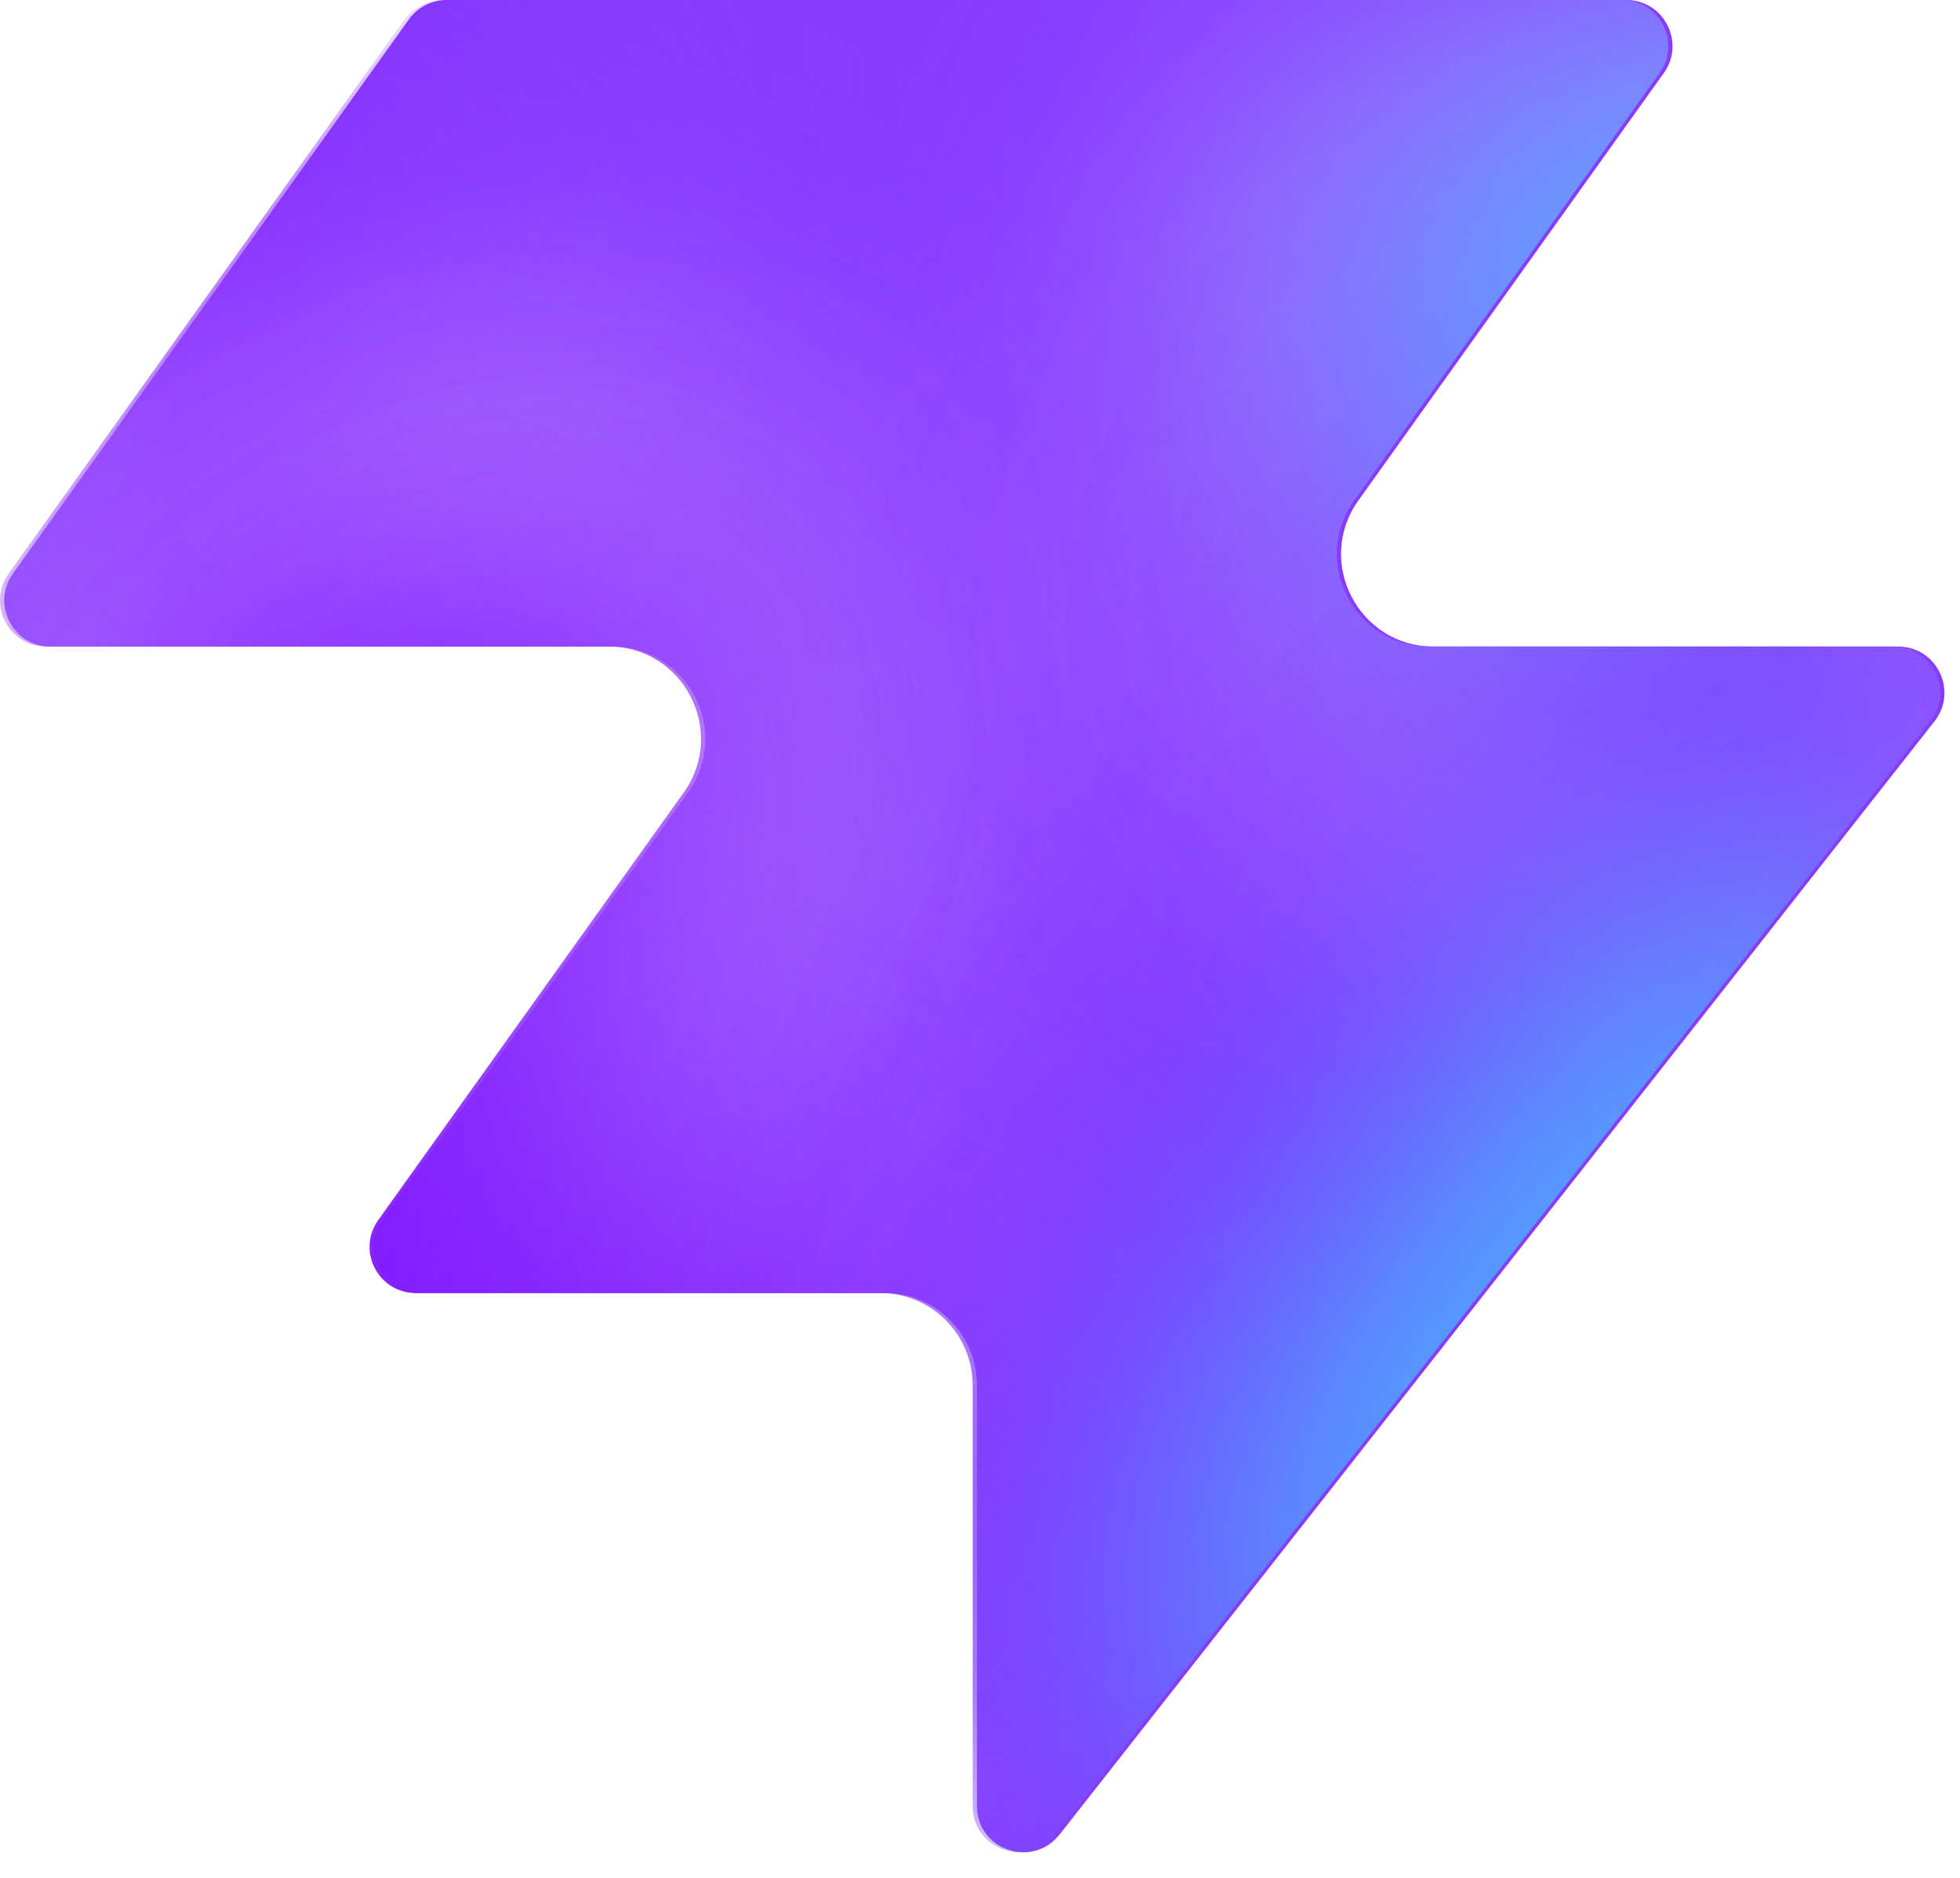
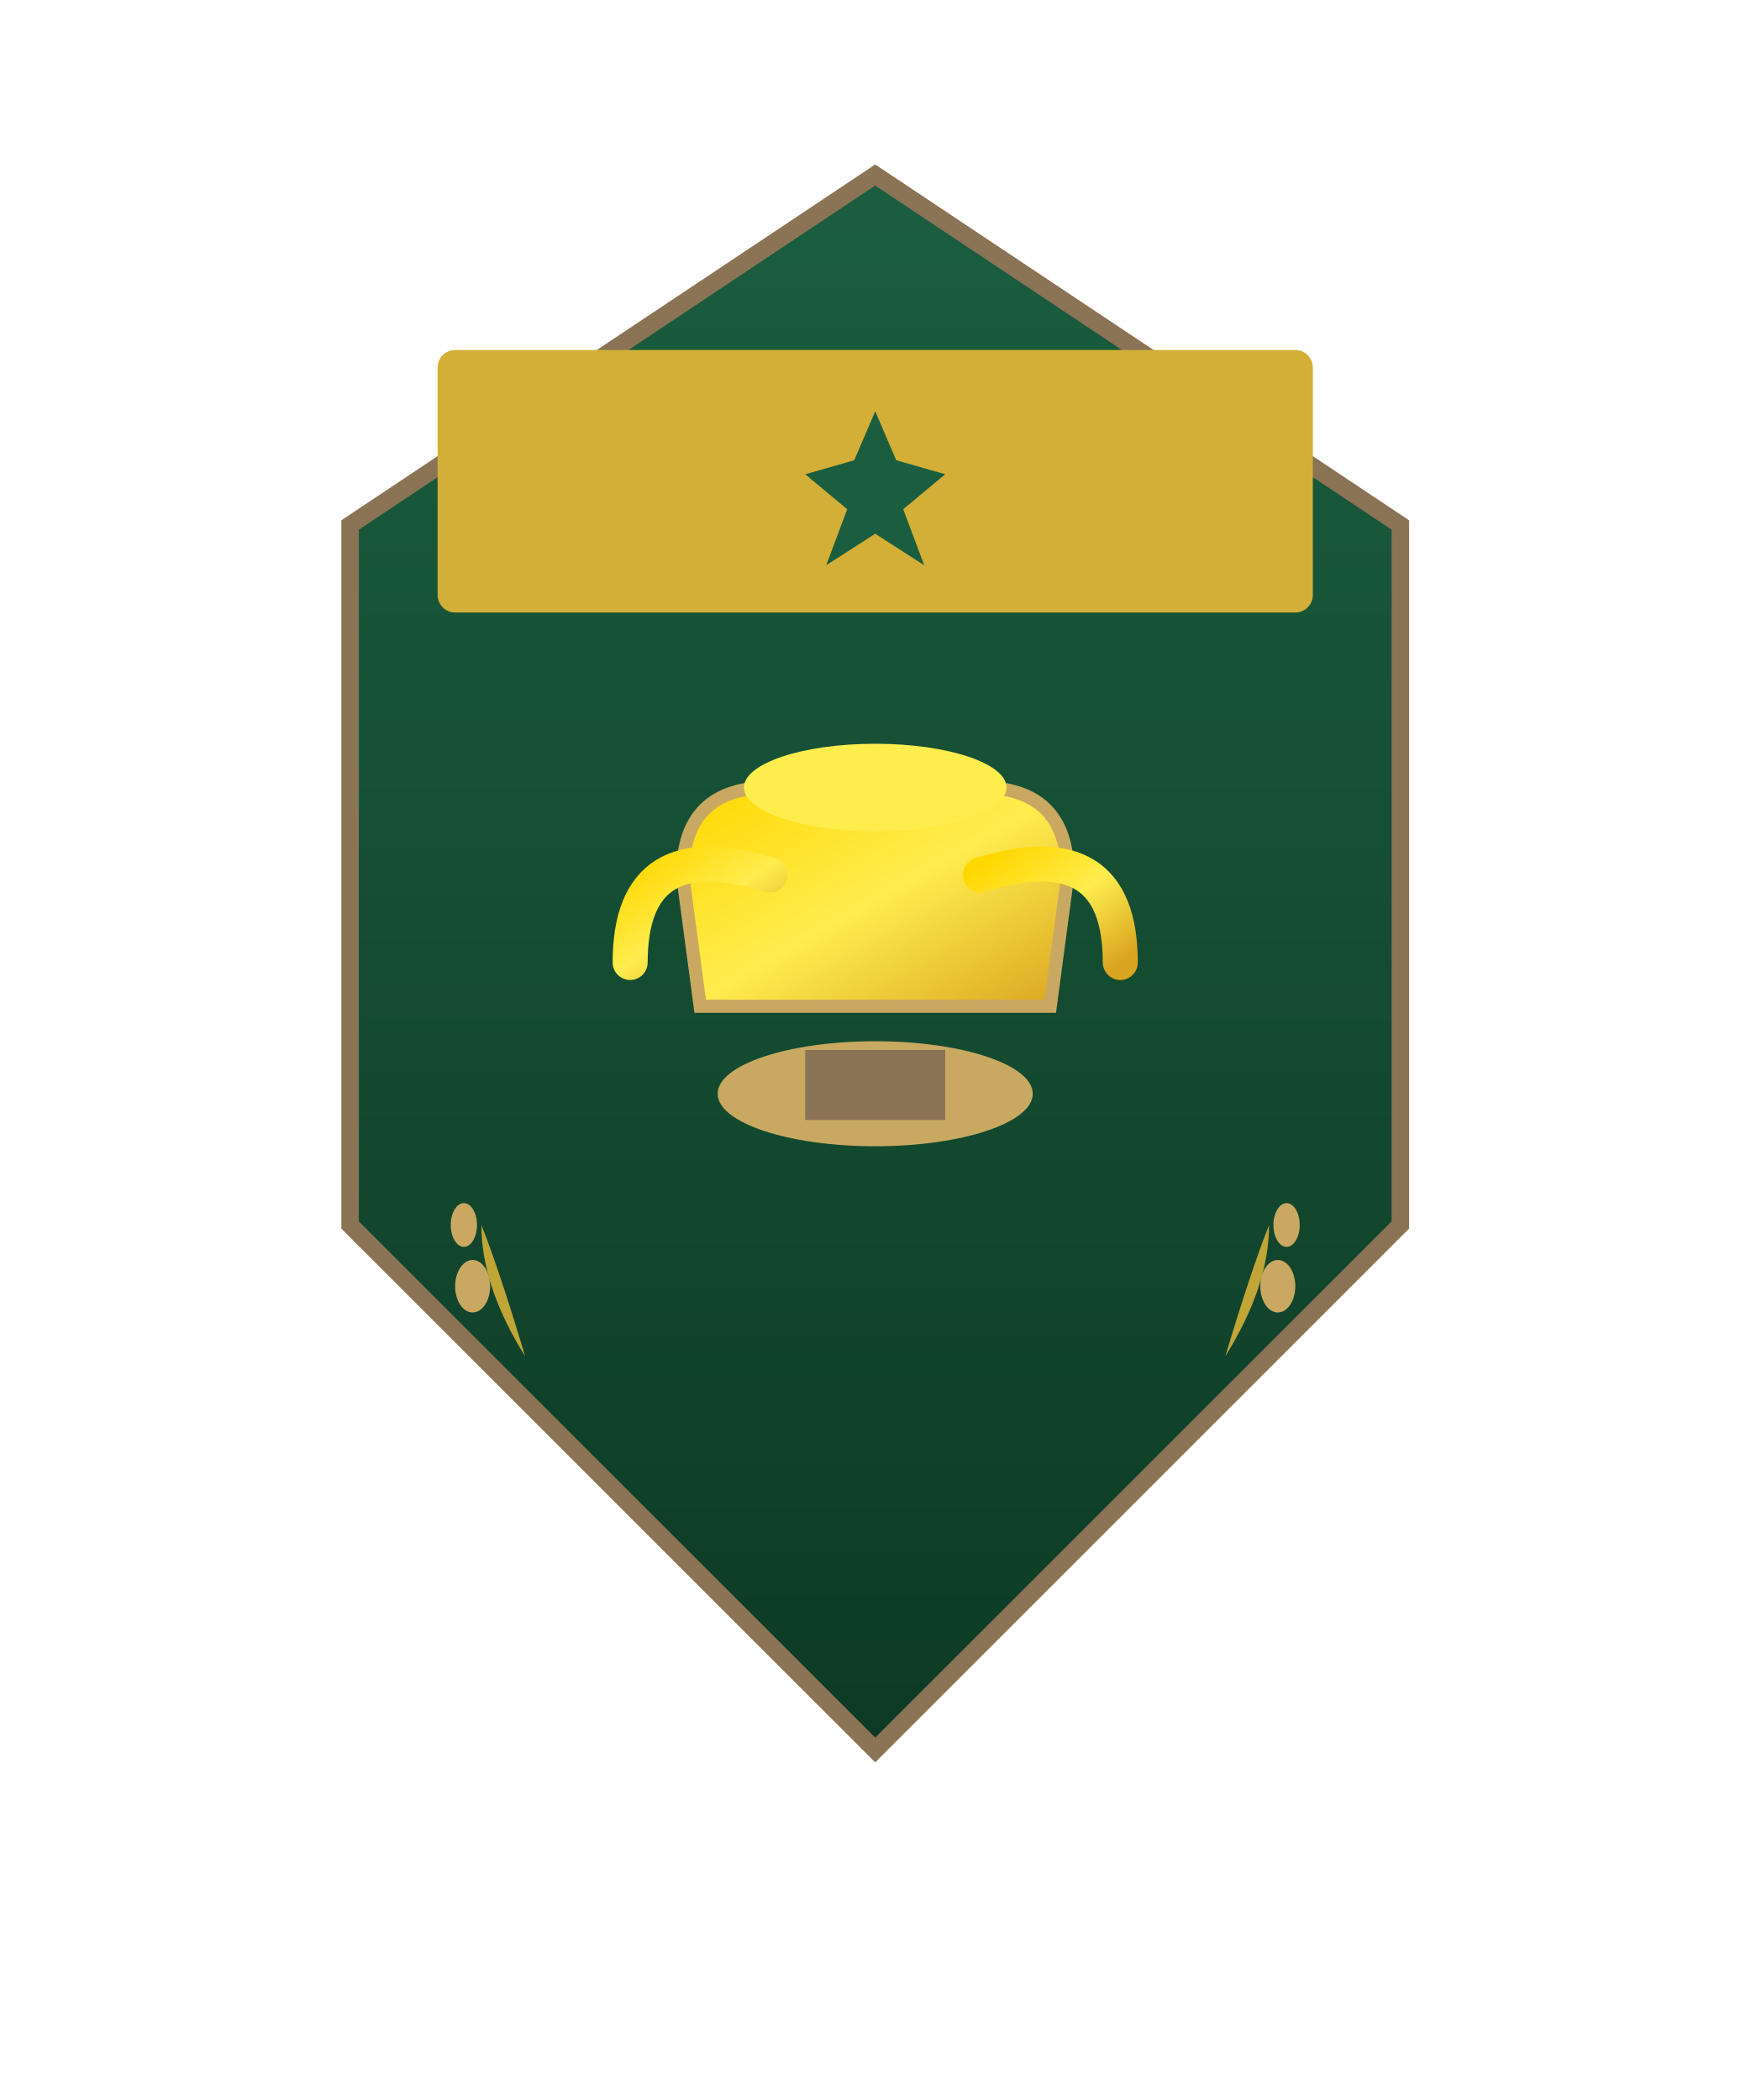
- <svg xmlns="http://www.w3.org/2000/svg" width="48" height="46" fill="none" viewBox="0 0 48 46">
-   <path fill="#863bff" d="M25.946 44.938c-.664.845-2.021.375-2.021-.698V33.937a2.26 2.26 0 0 0-2.262-2.262H10.287c-.92 0-1.456-1.04-.92-1.788l7.48-10.471c1.07-1.497 0-3.578-1.842-3.578H1.237c-.92 0-1.456-1.04-.92-1.788L10.013.474c.214-.297.556-.474.92-.474h28.894c.92 0 1.456 1.04.92 1.788l-7.48 10.471c-1.07 1.498 0 3.579 1.842 3.579h11.377c.943 0 1.473 1.088.89 1.83L25.947 44.94z" style="fill:#863bff;fill:color(display-p3 .525 .23 1);fill-opacity:1" />
-   <mask id="a" width="48" height="46" x="0" y="0" maskUnits="userSpaceOnUse" style="mask-type:alpha">
-     <path fill="#000" d="M25.842 44.938c-.664.844-2.021.375-2.021-.698V33.937a2.26 2.26 0 0 0-2.262-2.262H10.183c-.92 0-1.456-1.04-.92-1.788l7.48-10.471c1.07-1.498 0-3.579-1.842-3.579H1.133c-.92 0-1.456-1.04-.92-1.787L9.91.473c.214-.297.556-.474.92-.474h28.894c.92 0 1.456 1.04.92 1.788l-7.48 10.471c-1.07 1.498 0 3.578 1.842 3.578h11.377c.943 0 1.473 1.088.89 1.832L25.843 44.94z" style="fill:#000;fill-opacity:1" />
-   </mask>
-   <g mask="url(#a)">
-     <g filter="url(#b)">
-       <ellipse cx="5.508" cy="14.704" fill="#ede6ff" rx="5.508" ry="14.704" style="fill:#ede6ff;fill:color(display-p3 .927 .903 1);fill-opacity:1" transform="matrix(.00324 1 1 -.00324 -4.47 31.516)" />
-     </g>
-     <g filter="url(#c)">
-       <ellipse cx="10.399" cy="29.851" fill="#ede6ff" rx="10.399" ry="29.851" style="fill:#ede6ff;fill:color(display-p3 .927 .903 1);fill-opacity:1" transform="matrix(.00324 1 1 -.00324 -39.328 7.883)" />
-     </g>
-     <g filter="url(#d)">
-       <ellipse cx="5.508" cy="30.487" fill="#7e14ff" rx="5.508" ry="30.487" style="fill:#7e14ff;fill:color(display-p3 .492 .077 1);fill-opacity:1" transform="rotate(89.814 -25.913 -14.639)scale(1 -1)" />
-     </g>
-     <g filter="url(#e)">
-       <ellipse cx="5.508" cy="30.599" fill="#7e14ff" rx="5.508" ry="30.599" style="fill:#7e14ff;fill:color(display-p3 .492 .077 1);fill-opacity:1" transform="rotate(89.814 -32.644 -3.334)scale(1 -1)" />
-     </g>
-     <g filter="url(#f)">
-       <ellipse cx="5.508" cy="30.599" fill="#7e14ff" rx="5.508" ry="30.599" style="fill:#7e14ff;fill:color(display-p3 .492 .077 1);fill-opacity:1" transform="matrix(.00324 1 1 -.00324 -34.34 30.47)" />
-     </g>
-     <g filter="url(#g)">
-       <ellipse cx="14.072" cy="22.078" fill="#ede6ff" rx="14.072" ry="22.078" style="fill:#ede6ff;fill:color(display-p3 .927 .903 1);fill-opacity:1" transform="rotate(93.35 24.506 48.493)scale(-1 1)" />
-     </g>
-     <g filter="url(#h)">
-       <ellipse cx="3.47" cy="21.501" fill="#7e14ff" rx="3.47" ry="21.501" style="fill:#7e14ff;fill:color(display-p3 .492 .077 1);fill-opacity:1" transform="rotate(89.009 28.708 47.59)scale(-1 1)" />
-     </g>
-     <g filter="url(#i)">
-       <ellipse cx="3.47" cy="21.501" fill="#7e14ff" rx="3.47" ry="21.501" style="fill:#7e14ff;fill:color(display-p3 .492 .077 1);fill-opacity:1" transform="rotate(89.009 28.708 47.59)scale(-1 1)" />
-     </g>
-     <g filter="url(#j)">
-       <ellipse cx=".387" cy="8.972" fill="#7e14ff" rx="4.407" ry="29.108" style="fill:#7e14ff;fill:color(display-p3 .492 .077 1);fill-opacity:1" transform="rotate(39.51 .387 8.972)" />
-     </g>
-     <g filter="url(#k)">
-       <ellipse cx="47.523" cy="-6.092" fill="#7e14ff" rx="4.407" ry="29.108" style="fill:#7e14ff;fill:color(display-p3 .492 .077 1);fill-opacity:1" transform="rotate(37.892 47.523 -6.092)" />
-     </g>
-     <g filter="url(#l)">
-       <ellipse cx="41.412" cy="6.333" fill="#47bfff" rx="5.971" ry="9.665" style="fill:#47bfff;fill:color(display-p3 .28 .748 1);fill-opacity:1" transform="rotate(37.892 41.412 6.333)" />
-     </g>
-     <g filter="url(#m)">
-       <ellipse cx="-1.879" cy="38.332" fill="#7e14ff" rx="4.407" ry="29.108" style="fill:#7e14ff;fill:color(display-p3 .492 .077 1);fill-opacity:1" transform="rotate(37.892 -1.88 38.332)" />
-     </g>
-     <g filter="url(#n)">
-       <ellipse cx="-1.879" cy="38.332" fill="#7e14ff" rx="4.407" ry="29.108" style="fill:#7e14ff;fill:color(display-p3 .492 .077 1);fill-opacity:1" transform="rotate(37.892 -1.88 38.332)" />
-     </g>
-     <g filter="url(#o)">
-       <ellipse cx="35.651" cy="29.907" fill="#7e14ff" rx="4.407" ry="29.108" style="fill:#7e14ff;fill:color(display-p3 .492 .077 1);fill-opacity:1" transform="rotate(37.892 35.651 29.907)" />
-     </g>
-     <g filter="url(#p)">
-       <ellipse cx="38.418" cy="32.4" fill="#47bfff" rx="5.971" ry="15.297" style="fill:#47bfff;fill:color(display-p3 .28 .748 1);fill-opacity:1" transform="rotate(37.892 38.418 32.4)" />
-     </g>
+ <svg xmlns="http://www.w3.org/2000/svg" viewBox="0 0 200 240">
+   <defs>
+     <linearGradient id="shieldGradient" x1="0%" y1="0%" x2="0%" y2="100%">
+       <stop offset="0%" style="stop-color:#1b5e3f;stop-opacity:1" />
+       <stop offset="100%" style="stop-color:#0d3a24;stop-opacity:1" />
+     </linearGradient>
+     <linearGradient id="trophyGradient" x1="0%" y1="0%" x2="100%" y2="100%">
+       <stop offset="0%" style="stop-color:#ffd700;stop-opacity:1" />
+       <stop offset="50%" style="stop-color:#ffed4e;stop-opacity:1" />
+       <stop offset="100%" style="stop-color:#daa520;stop-opacity:1" />
+     </linearGradient>
+   </defs>
+   <path d="M 100 20 L 160 60 L 160 140 Q 100 200 100 200 Q 100 200 40 140 L 40 60 Z" fill="url(#shieldGradient)" stroke="#8b7355" stroke-width="2" />
+   <rect x="50" y="40" width="100" height="30" fill="#d4af37" rx="2" />
+   <g transform="translate(100, 55)">
+     <polygon points="0,-8 2.4,-2.4 8,-0.8 3.2,3.2 5.6,9.6 0,6 -5.6,9.6 -3.2,3.2 -8,-0.8 -2.4,-2.4" fill="#1b5e3f" />
  </g>
-   <defs>
-     <filter id="b" width="60.045" height="41.654" x="-19.77" y="16.149" color-interpolation-filters="sRGB" filterUnits="userSpaceOnUse">
-       <feFlood flood-opacity="0" result="BackgroundImageFix" />
-       <feBlend in="SourceGraphic" in2="BackgroundImageFix" result="shape" />
-       <feGaussianBlur result="effect1_foregroundBlur_2002_17158" stdDeviation="7.659" />
-     </filter>
-     <filter id="c" width="90.34" height="51.437" x="-54.613" y="-7.533" color-interpolation-filters="sRGB" filterUnits="userSpaceOnUse">
-       <feFlood flood-opacity="0" result="BackgroundImageFix" />
-       <feBlend in="SourceGraphic" in2="BackgroundImageFix" result="shape" />
-       <feGaussianBlur result="effect1_foregroundBlur_2002_17158" stdDeviation="7.659" />
-     </filter>
-     <filter id="d" width="79.355" height="29.4" x="-49.64" y="2.03" color-interpolation-filters="sRGB" filterUnits="userSpaceOnUse">
-       <feFlood flood-opacity="0" result="BackgroundImageFix" />
-       <feBlend in="SourceGraphic" in2="BackgroundImageFix" result="shape" />
-       <feGaussianBlur result="effect1_foregroundBlur_2002_17158" stdDeviation="4.596" />
-     </filter>
-     <filter id="e" width="79.579" height="29.4" x="-45.045" y="20.029" color-interpolation-filters="sRGB" filterUnits="userSpaceOnUse">
-       <feFlood flood-opacity="0" result="BackgroundImageFix" />
-       <feBlend in="SourceGraphic" in2="BackgroundImageFix" result="shape" />
-       <feGaussianBlur result="effect1_foregroundBlur_2002_17158" stdDeviation="4.596" />
-     </filter>
-     <filter id="f" width="79.579" height="29.4" x="-43.513" y="21.178" color-interpolation-filters="sRGB" filterUnits="userSpaceOnUse">
-       <feFlood flood-opacity="0" result="BackgroundImageFix" />
-       <feBlend in="SourceGraphic" in2="BackgroundImageFix" result="shape" />
-       <feGaussianBlur result="effect1_foregroundBlur_2002_17158" stdDeviation="4.596" />
-     </filter>
-     <filter id="g" width="74.749" height="58.852" x="15.756" y="-17.901" color-interpolation-filters="sRGB" filterUnits="userSpaceOnUse">
-       <feFlood flood-opacity="0" result="BackgroundImageFix" />
-       <feBlend in="SourceGraphic" in2="BackgroundImageFix" result="shape" />
-       <feGaussianBlur result="effect1_foregroundBlur_2002_17158" stdDeviation="7.659" />
-     </filter>
-     <filter id="h" width="61.377" height="25.362" x="23.548" y="2.284" color-interpolation-filters="sRGB" filterUnits="userSpaceOnUse">
-       <feFlood flood-opacity="0" result="BackgroundImageFix" />
-       <feBlend in="SourceGraphic" in2="BackgroundImageFix" result="shape" />
-       <feGaussianBlur result="effect1_foregroundBlur_2002_17158" stdDeviation="4.596" />
-     </filter>
-     <filter id="i" width="61.377" height="25.362" x="23.548" y="2.284" color-interpolation-filters="sRGB" filterUnits="userSpaceOnUse">
-       <feFlood flood-opacity="0" result="BackgroundImageFix" />
-       <feBlend in="SourceGraphic" in2="BackgroundImageFix" result="shape" />
-       <feGaussianBlur result="effect1_foregroundBlur_2002_17158" stdDeviation="4.596" />
-     </filter>
-     <filter id="j" width="56.045" height="63.649" x="-27.636" y="-22.853" color-interpolation-filters="sRGB" filterUnits="userSpaceOnUse">
-       <feFlood flood-opacity="0" result="BackgroundImageFix" />
-       <feBlend in="SourceGraphic" in2="BackgroundImageFix" result="shape" />
-       <feGaussianBlur result="effect1_foregroundBlur_2002_17158" stdDeviation="4.596" />
-     </filter>
-     <filter id="k" width="54.814" height="64.646" x="20.116" y="-38.415" color-interpolation-filters="sRGB" filterUnits="userSpaceOnUse">
-       <feFlood flood-opacity="0" result="BackgroundImageFix" />
-       <feBlend in="SourceGraphic" in2="BackgroundImageFix" result="shape" />
-       <feGaussianBlur result="effect1_foregroundBlur_2002_17158" stdDeviation="4.596" />
-     </filter>
-     <filter id="l" width="33.541" height="35.313" x="24.641" y="-11.323" color-interpolation-filters="sRGB" filterUnits="userSpaceOnUse">
-       <feFlood flood-opacity="0" result="BackgroundImageFix" />
-       <feBlend in="SourceGraphic" in2="BackgroundImageFix" result="shape" />
-       <feGaussianBlur result="effect1_foregroundBlur_2002_17158" stdDeviation="4.596" />
-     </filter>
-     <filter id="m" width="54.814" height="64.646" x="-29.286" y="6.009" color-interpolation-filters="sRGB" filterUnits="userSpaceOnUse">
-       <feFlood flood-opacity="0" result="BackgroundImageFix" />
-       <feBlend in="SourceGraphic" in2="BackgroundImageFix" result="shape" />
-       <feGaussianBlur result="effect1_foregroundBlur_2002_17158" stdDeviation="4.596" />
-     </filter>
-     <filter id="n" width="54.814" height="64.646" x="-29.286" y="6.009" color-interpolation-filters="sRGB" filterUnits="userSpaceOnUse">
-       <feFlood flood-opacity="0" result="BackgroundImageFix" />
-       <feBlend in="SourceGraphic" in2="BackgroundImageFix" result="shape" />
-       <feGaussianBlur result="effect1_foregroundBlur_2002_17158" stdDeviation="4.596" />
-     </filter>
-     <filter id="o" width="54.814" height="64.646" x="8.244" y="-2.416" color-interpolation-filters="sRGB" filterUnits="userSpaceOnUse">
-       <feFlood flood-opacity="0" result="BackgroundImageFix" />
-       <feBlend in="SourceGraphic" in2="BackgroundImageFix" result="shape" />
-       <feGaussianBlur result="effect1_foregroundBlur_2002_17158" stdDeviation="4.596" />
-     </filter>
-     <filter id="p" width="39.409" height="43.623" x="18.713" y="10.588" color-interpolation-filters="sRGB" filterUnits="userSpaceOnUse">
-       <feFlood flood-opacity="0" result="BackgroundImageFix" />
-       <feBlend in="SourceGraphic" in2="BackgroundImageFix" result="shape" />
-       <feGaussianBlur result="effect1_foregroundBlur_2002_17158" stdDeviation="4.596" />
-     </filter>
-   </defs>
+   <g transform="translate(100, 105)">
+     <ellipse cx="0" cy="20" rx="18" ry="6" fill="#c9a961" />
+     <rect x="-8" y="15" width="16" height="8" fill="#8b7355" />
+     <path d="M -20 10 L -22 -5 Q -22 -15 -12 -15 L 12 -15 Q 22 -15 22 -5 L 20 10 Z" fill="url(#trophyGradient)" stroke="#c9a961" stroke-width="1.5" />
+     <path d="M -12 -5 Q -28 -10 -28 5" fill="none" stroke="url(#trophyGradient)" stroke-width="4" stroke-linecap="round" />
+     <path d="M 12 -5 Q 28 -10 28 5" fill="none" stroke="url(#trophyGradient)" stroke-width="4" stroke-linecap="round" />
+     <ellipse cx="0" cy="-15" rx="15" ry="5" fill="#ffed4e" />
+   </g>
+   <g transform="translate(60, 155)">
+     <path d="M 0 0 Q -8 -10 -8 -20 Q -8 -10 0 0" fill="#d4af37" opacity="0.8" />
+     <path d="M 0 0 Q -5 -8 -5 -15 Q -3 -10 0 0" fill="#d4af37" opacity="0.9" />
+     <ellipse cx="-6" cy="-8" rx="2" ry="3" fill="#c9a961" />
+     <ellipse cx="-7" cy="-15" rx="1.5" ry="2.5" fill="#c9a961" />
+   </g>
+   <g transform="translate(140, 155)">
+     <path d="M 0 0 Q 8 -10 8 -20 Q 8 -10 0 0" fill="#d4af37" opacity="0.8" />
+     <path d="M 0 0 Q 5 -8 5 -15 Q 3 -10 0 0" fill="#d4af37" opacity="0.9" />
+     <ellipse cx="6" cy="-8" rx="2" ry="3" fill="#c9a961" />
+     <ellipse cx="7" cy="-15" rx="1.5" ry="2.5" fill="#c9a961" />
+   </g>
</svg>
